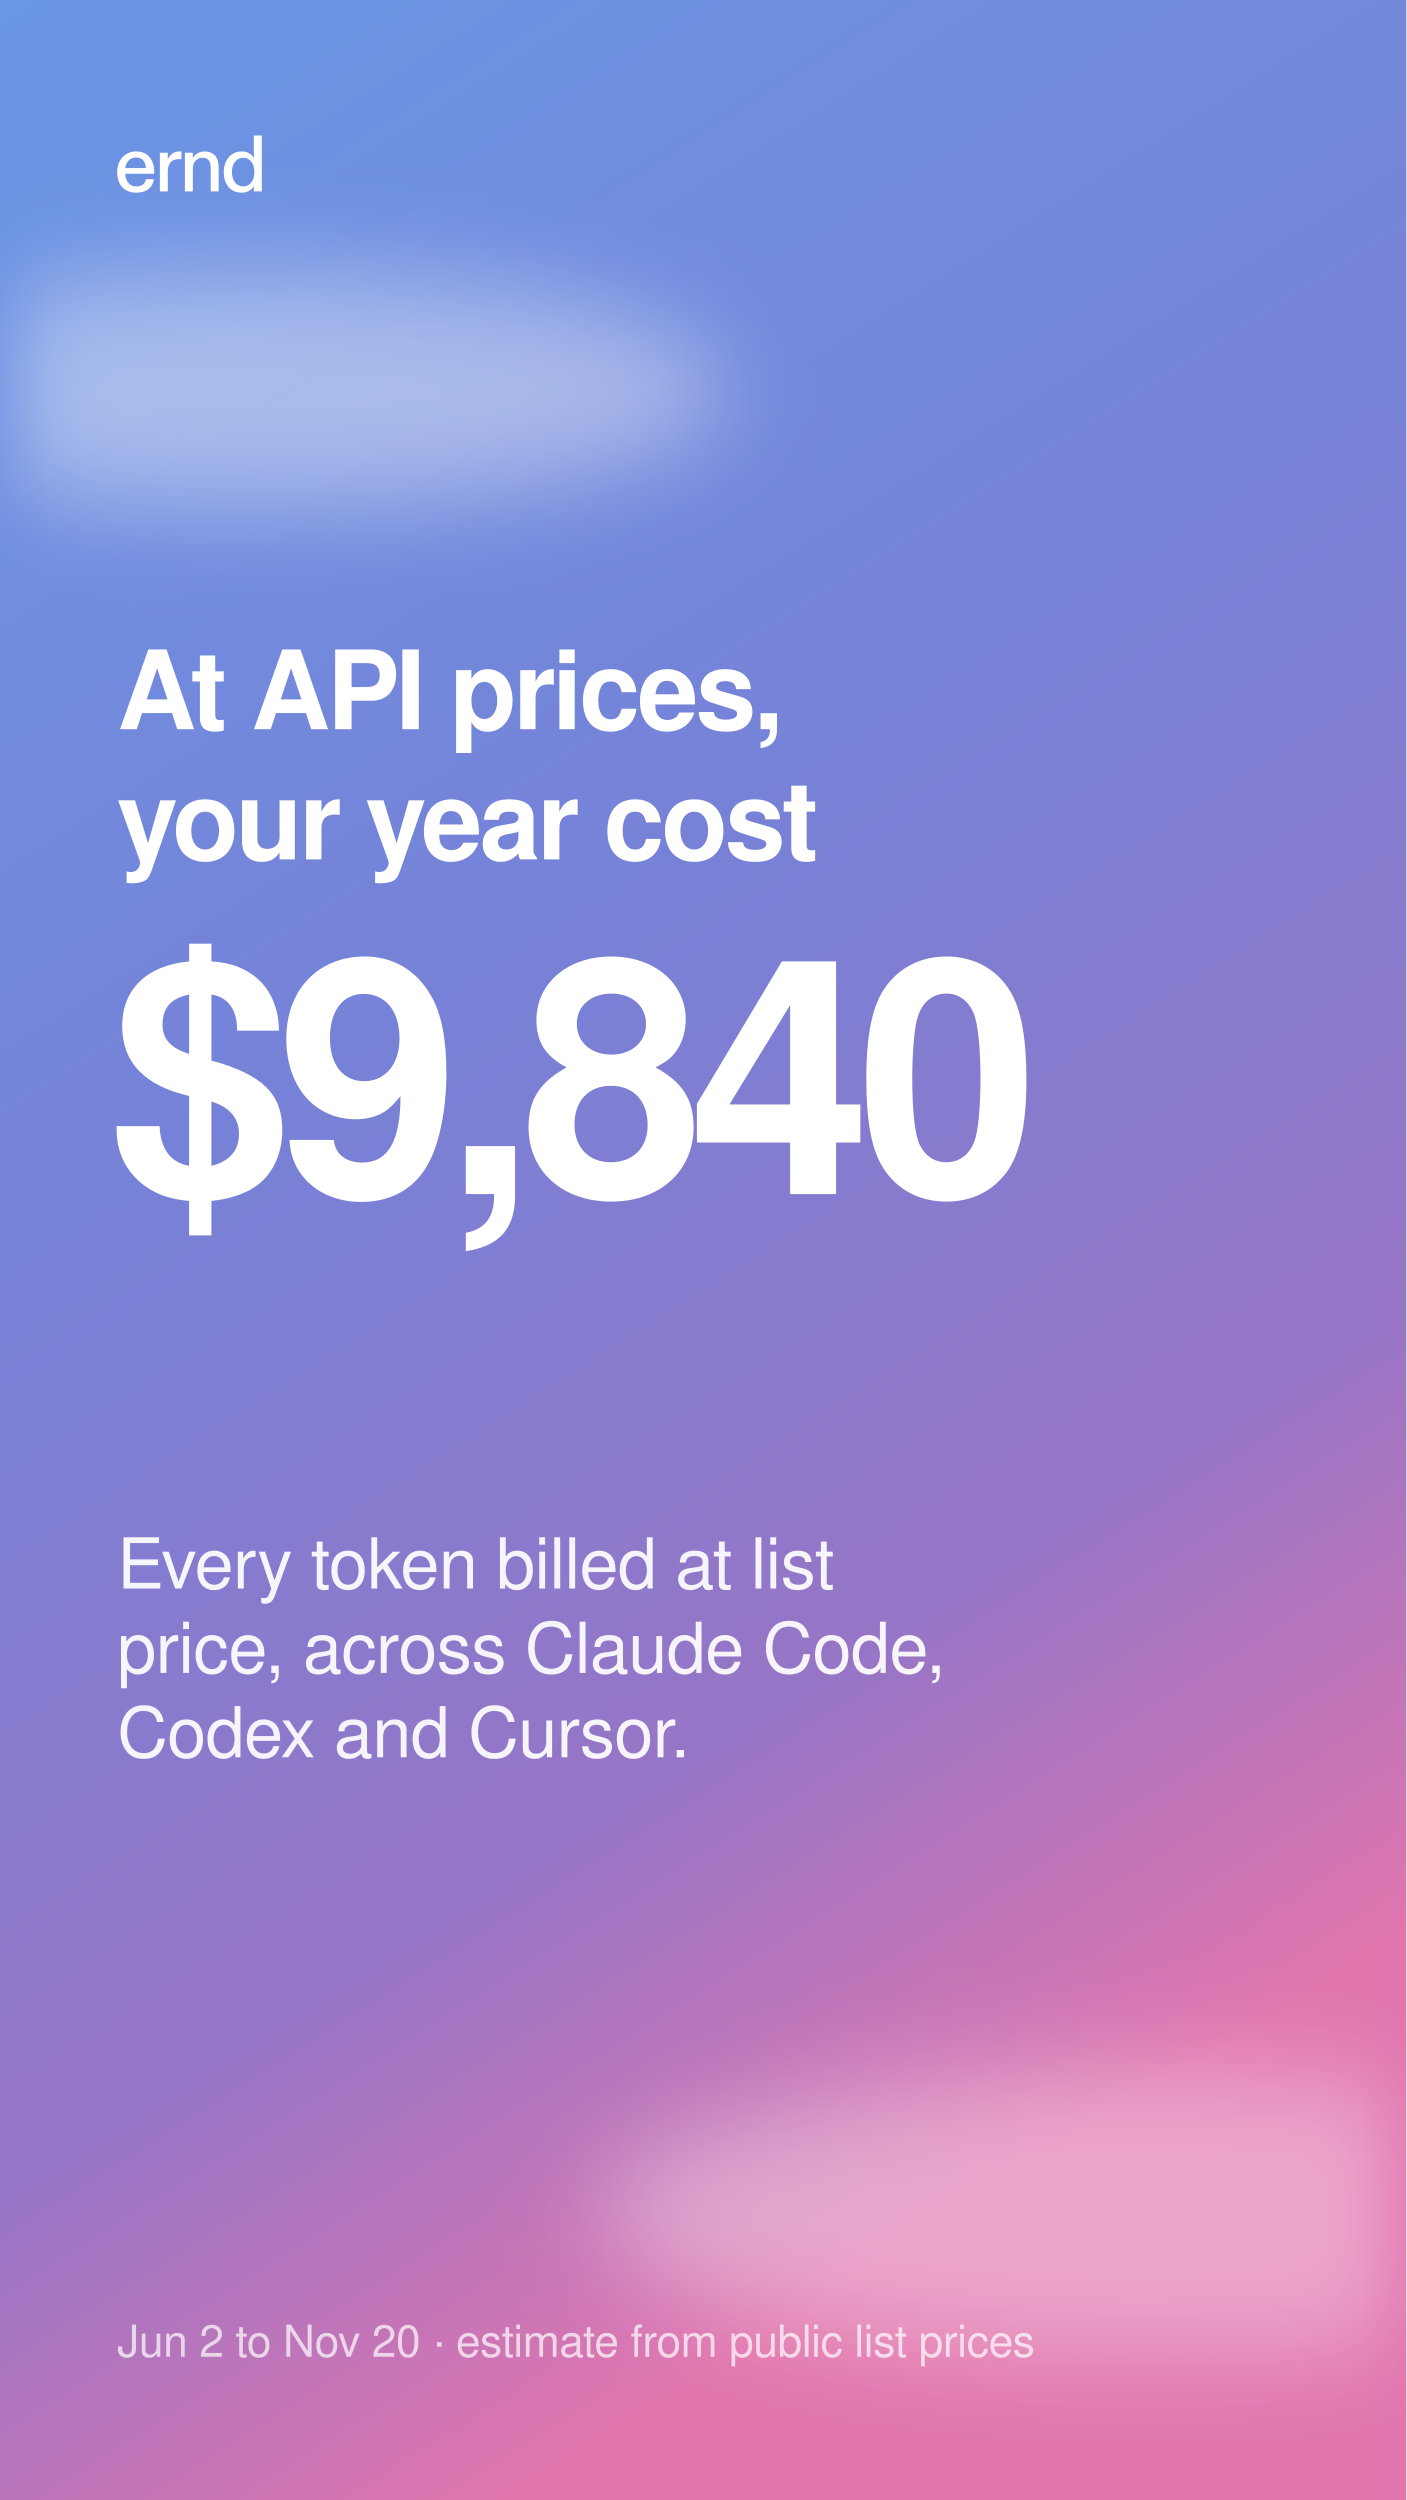
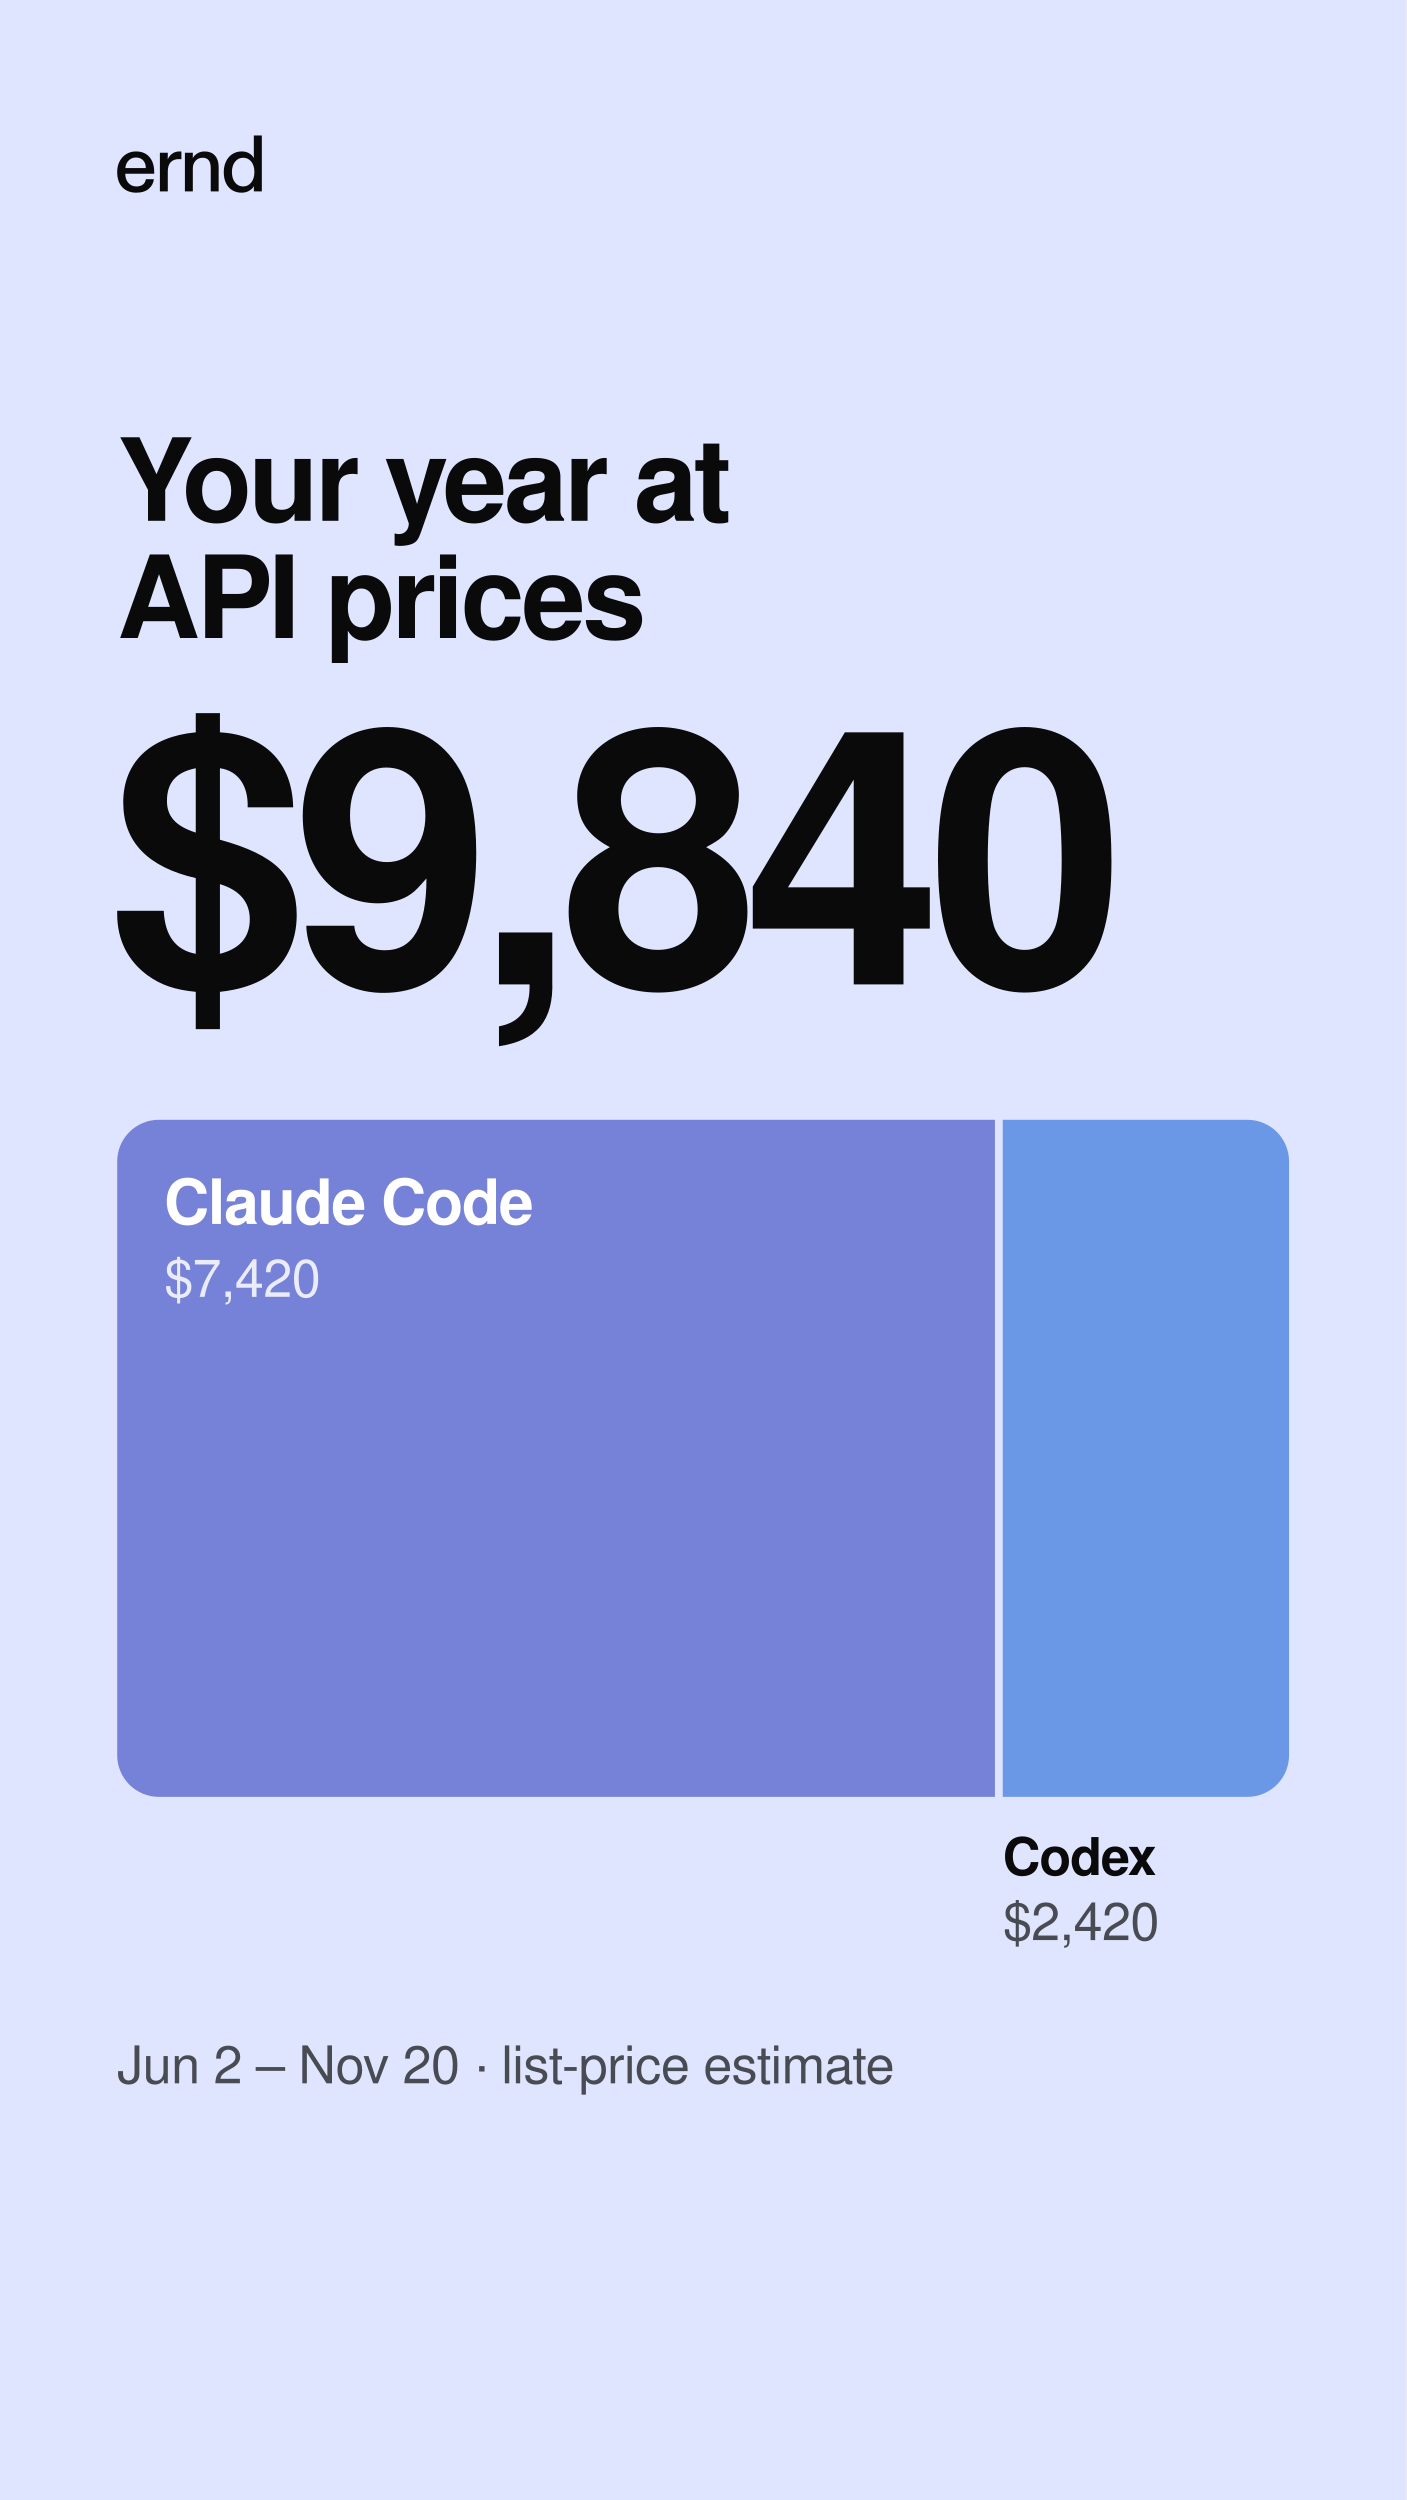
<svg xmlns="http://www.w3.org/2000/svg" width="1080" height="1920" viewBox="0 0 1080 1920">
  <defs>
    <linearGradient id="sky-value" x1="0" y1="0" x2="0.35" y2="1">
      <stop offset="0" stop-color="#6a97e6" />
      <stop offset="0.45" stop-color="#7682d7" />
      <stop offset="0.78" stop-color="#9775c6" />
      <stop offset="1" stop-color="#e175ae" />
    </linearGradient>
    <linearGradient id="dusk-value" x1="0" y1="0" x2="0" y2="1">
      <stop offset="0" stop-color="#141133" />
      <stop offset="1" stop-color="#2a2160" />
    </linearGradient>
    <linearGradient id="ink-value" x1="0" y1="0" x2="1" y2="0">
      <stop offset="0" stop-color="#6a97e6" />
      <stop offset="0.5" stop-color="#9775c6" />
      <stop offset="1" stop-color="#e175ae" />
    </linearGradient>
    <filter id="cloud-value" x="-50%" y="-50%" width="200%" height="200%">
      <feGaussianBlur stdDeviation="38" />
    </filter>
  </defs>
-   <rect width="1080" height="1920" fill="url(#sky-value)" />
-   <g filter="url(#cloud-value)">
-     <ellipse cx="200" cy="300" rx="360" ry="90" fill="#fff" opacity="0.4" />
-     <ellipse cx="880" cy="1700" rx="420" ry="110" fill="#fff" opacity="0.35" />
-   </g>
-   <g fill="#ffffff" transform="translate(75.84 56.30) scale(4.3564)">
+   <rect width="1080" height="1920" fill="#dfe5ff" />
+   <g fill="#0a0a0a" transform="translate(75.84 56.30) scale(4.3564)">
    <path transform="translate(2.686 20.821) scale(0.014096 -0.014096)" d="M40 244Q40 318 70.5 376.5Q101 435 154.5 467.5Q208 500 275 500Q383 500 443.0 430.5Q503 361 503 242V221H141Q142 148 181.0 105.0Q220 62 281 62Q327 62 359.0 84.0Q391 106 399 153H499Q491 80 434.0 32.0Q377 -16 280 -16Q169 -16 104.5 52.0Q40 120 40 244ZM398 292Q398 352 365.0 388.0Q332 424 275 424Q220 424 183.5 387.0Q147 350 142 292Z" />
    <path transform="translate(9.791 20.821) scale(0.014096 -0.014096)" d="M70 0V484H169V457Q169 419 168 401Q187 445 225.0 472.5Q263 500 316 500Q331 500 339 499V401Q328 404 309 404Q242 404 205.5 366.0Q169 328 169 250V0Z" />
    <path transform="translate(14.203 20.821) scale(0.014096 -0.014096)" d="M70 0V484H169V455Q169 431 168 417Q188 453 227.5 476.5Q267 500 316 500Q399 500 445.5 448.5Q492 397 492 306V0H393V292Q393 421 292 421Q237 421 203.0 383.0Q169 345 169 289V0Z" />
    <path transform="translate(21.476 20.821) scale(0.014096 -0.014096)" d="M40 241Q40 318 69.0 377.0Q98 436 149.0 468.0Q200 500 264 500Q319 500 358.5 476.0Q398 452 418 417Q416 432 416 460V700H516V0H416V25Q416 54 418 67Q399 32 358.0 8.0Q317 -16 262 -16Q198 -16 147.5 14.0Q97 44 68.5 102.0Q40 160 40 241ZM423 242Q423 323 384.0 372.0Q345 421 283 421Q221 421 181.5 371.5Q142 322 142 242Q142 161 181.0 111.5Q220 62 283 62Q344 62 383.5 111.5Q423 161 423 242Z" />
  </g>
-   <text x="90" y="560" font-family="'ABC Diatype', 'Avenir Next', 'Segoe UI', 'Helvetica Neue', Helvetica, Arial, sans-serif" font-size="84" font-weight="700" fill="#ffffff" text-anchor="start" letter-spacing="-2.5">At API prices,</text>
-   <text x="90" y="660" font-family="'ABC Diatype', 'Avenir Next', 'Segoe UI', 'Helvetica Neue', Helvetica, Arial, sans-serif" font-size="84" font-weight="700" fill="#ffffff" text-anchor="start" letter-spacing="-2.5">your year cost</text>
-   <text x="84" y="917.04" font-family="'ABC Diatype', 'Avenir Next', 'Segoe UI', 'Helvetica Neue', Helvetica, Arial, sans-serif" font-size="252" font-weight="700" fill="#ffffff" text-anchor="start" letter-spacing="-11.3">$9,840</text>
-   <text x="90" y="1220" font-family="'ABC Diatype', 'Avenir Next', 'Segoe UI', 'Helvetica Neue', Helvetica, Arial, sans-serif" font-size="54" font-weight="500" fill="#ffffff" text-anchor="start" letter-spacing="-0.5" opacity="0.92">Every token billed at list</text>
-   <text x="90" y="1284.8" font-family="'ABC Diatype', 'Avenir Next', 'Segoe UI', 'Helvetica Neue', Helvetica, Arial, sans-serif" font-size="54" font-weight="500" fill="#ffffff" text-anchor="start" letter-spacing="-0.5" opacity="0.92">price, across Claude Code,</text>
-   <text x="90" y="1349.6" font-family="'ABC Diatype', 'Avenir Next', 'Segoe UI', 'Helvetica Neue', Helvetica, Arial, sans-serif" font-size="54" font-weight="500" fill="#ffffff" text-anchor="start" letter-spacing="-0.5" opacity="0.92">Codex and Cursor.</text>
-   <text x="90" y="1810" font-family="'ABC Diatype', 'Avenir Next', 'Segoe UI', 'Helvetica Neue', Helvetica, Arial, sans-serif" font-size="34" font-weight="500" fill="#ffffff" text-anchor="start" letter-spacing="-0.3" opacity="0.7">Jun 2 to Nov 20 · estimate from public list prices</text>
+   <text x="90" y="400" font-family="'ABC Diatype', 'Helvetica Neue', Helvetica, Arial, sans-serif" font-size="88" font-weight="700" fill="#0a0a0a" text-anchor="start" letter-spacing="-2.64">Your year at</text>
+   <text x="90" y="490" font-family="'ABC Diatype', 'Helvetica Neue', Helvetica, Arial, sans-serif" font-size="88" font-weight="700" fill="#0a0a0a" text-anchor="start" letter-spacing="-2.64">API prices</text>
+   <text x="84" y="756" font-family="'ABC Diatype', 'Helvetica Neue', Helvetica, Arial, sans-serif" font-size="273" font-weight="700" fill="#0a0a0a" text-anchor="start" letter-spacing="-10.92">$9,840</text>
+   <path d="M122 860H764.1V1380H122A32 32 0 0 1 90 1348V892A32 32 0 0 1 122 860Z" fill="#7682d7" />
+   <text x="126" y="940" font-family="'ABC Diatype', 'Helvetica Neue', Helvetica, Arial, sans-serif" font-size="48" font-weight="700" fill="#ffffff" text-anchor="start" letter-spacing="-0.96">Claude Code</text>
+   <text x="126" y="996" font-family="'ABC Diatype', 'Helvetica Neue', Helvetica, Arial, sans-serif" font-size="40" font-weight="500" fill="#ffffff" text-anchor="start" letter-spacing="-0.40" opacity="0.85">$7,420</text>
+   <path d="M770.1 860H958A32 32 0 0 1 990 892V1348A32 32 0 0 1 958 1380H770.1Z" fill="#6a97e6" />
+   <text x="770.1" y="1440" font-family="'ABC Diatype', 'Helvetica Neue', Helvetica, Arial, sans-serif" font-size="40" font-weight="700" fill="#0a0a0a" text-anchor="start" letter-spacing="-0.80">Codex</text>
+   <text x="770.1" y="1490" font-family="'ABC Diatype', 'Helvetica Neue', Helvetica, Arial, sans-serif" font-size="40" font-weight="500" fill="#0a0a0a" text-anchor="start" letter-spacing="-0.40" opacity="0.7">$2,420</text>
+   <text x="90" y="1600" font-family="'ABC Diatype', 'Helvetica Neue', Helvetica, Arial, sans-serif" font-size="40" font-weight="500" fill="#0a0a0a" text-anchor="start" letter-spacing="-0.40" opacity="0.7">Jun 2 – Nov 20 · list-price estimate</text>
</svg>
